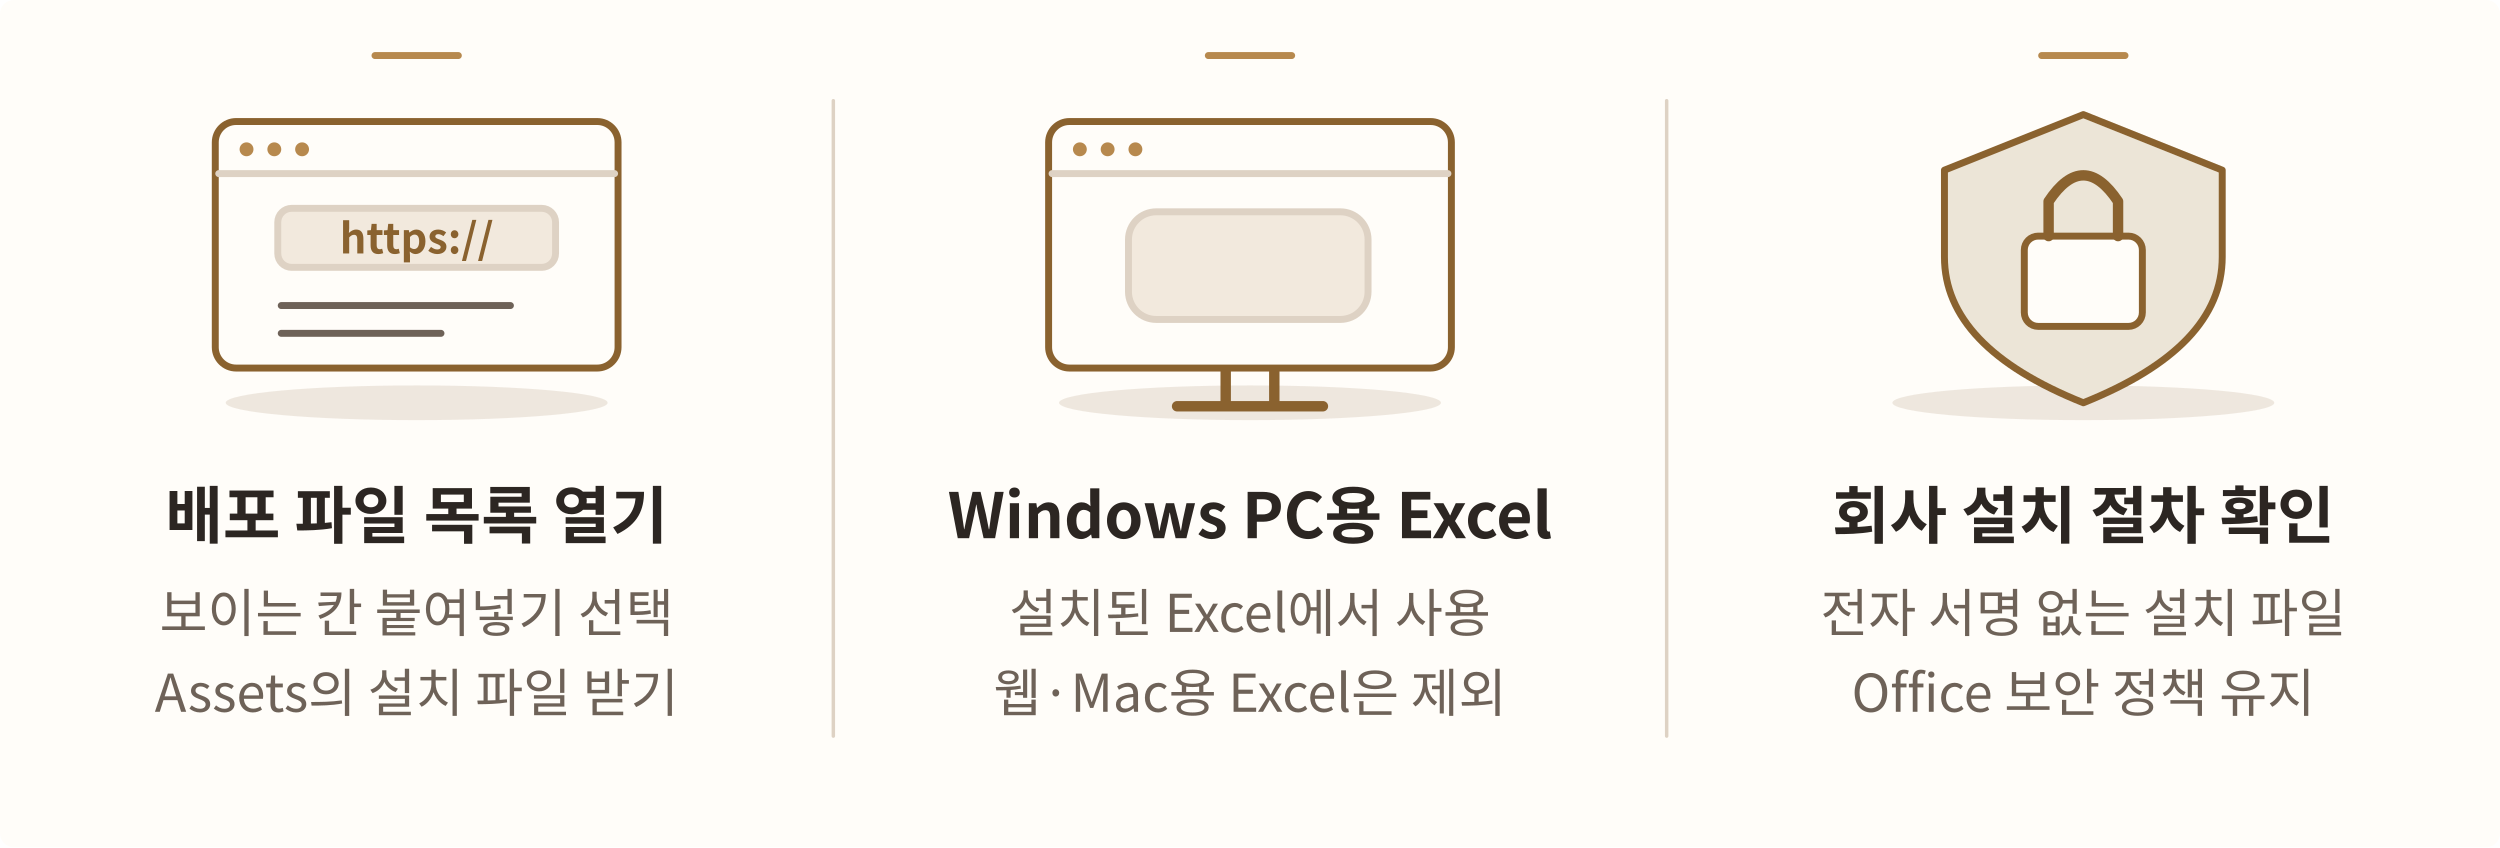
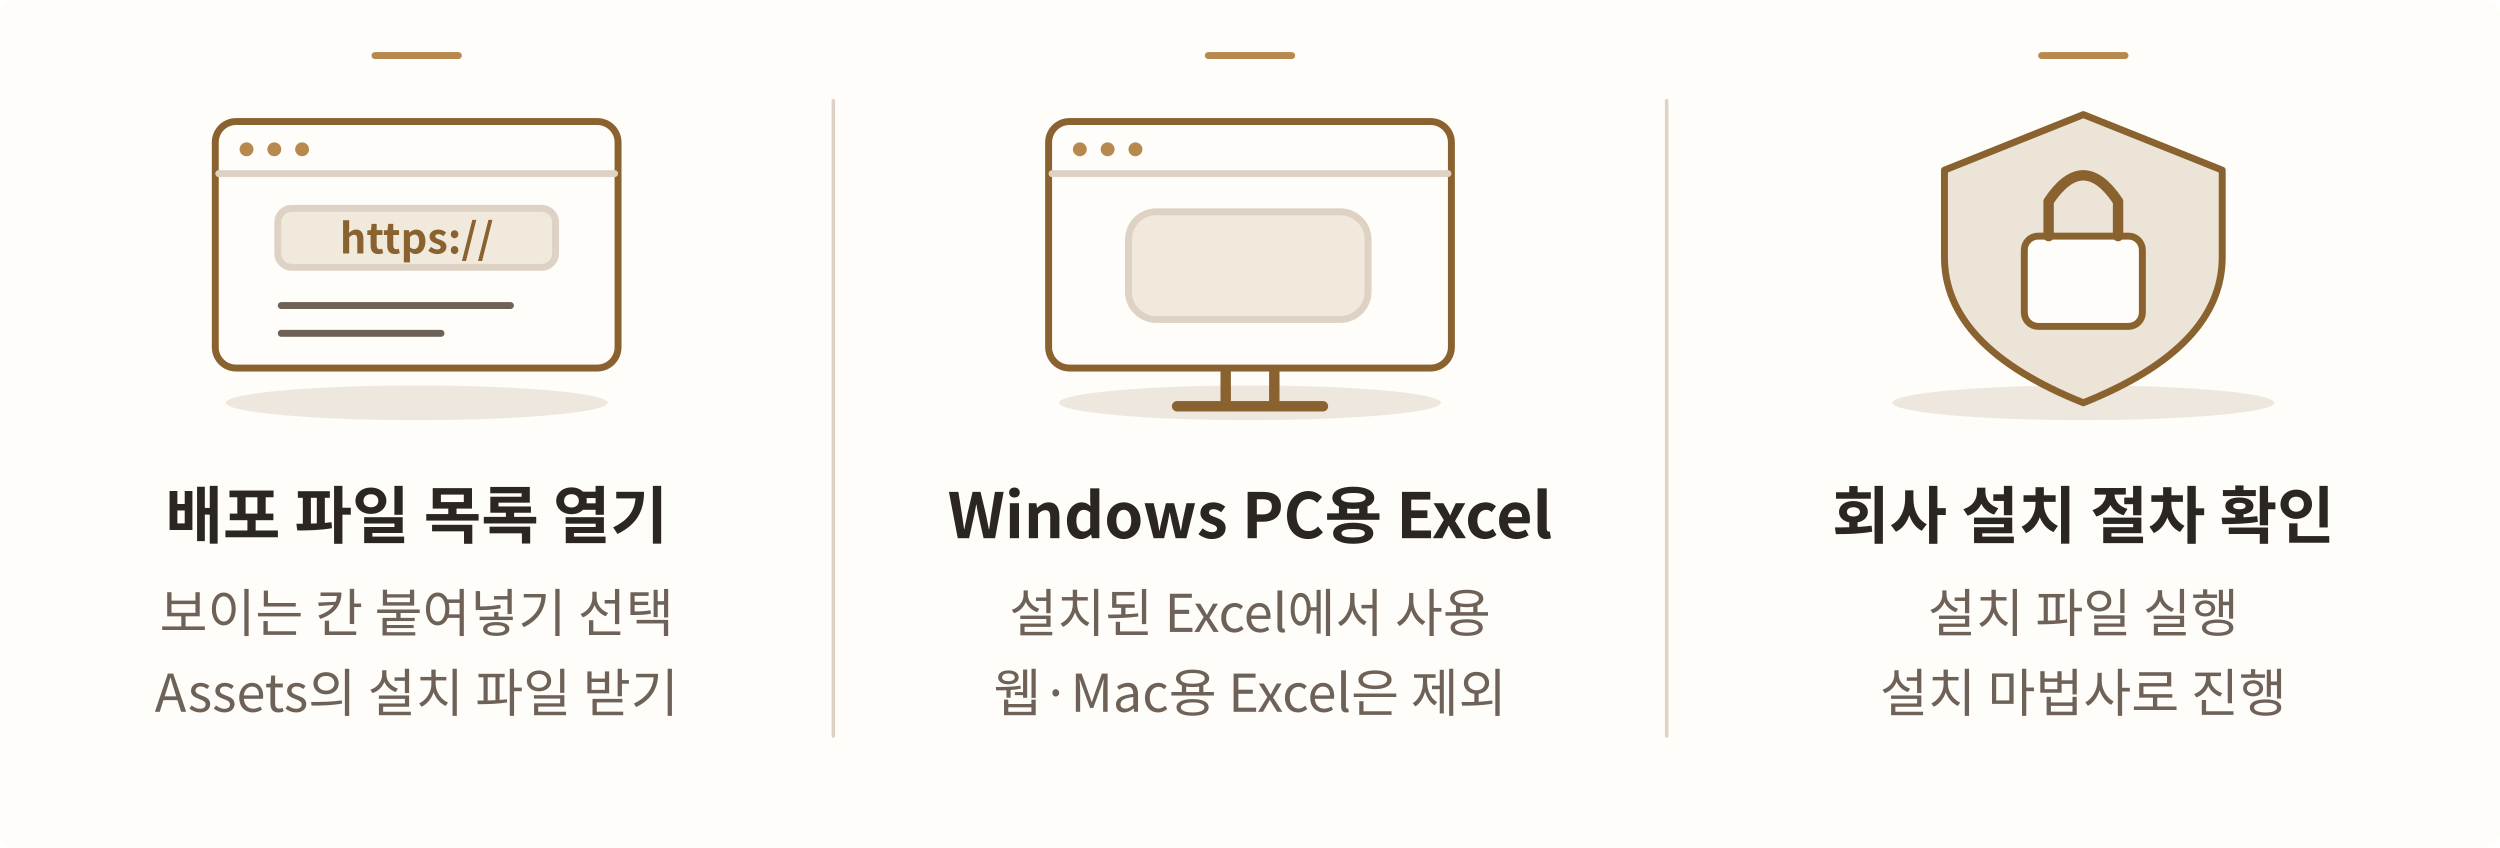
<svg xmlns="http://www.w3.org/2000/svg" width="720" height="244" viewBox="0 0 720 244" role="img" aria-labelledby="title desc">
  <g font-family="Noto Sans CJK KR, Noto Sans KR, Malgun Gothic, Segoe UI, sans-serif">
    <rect width="720" height="244" rx="4" fill="#fffdf9" />
    <path d="M108 16H132" fill="none" stroke="#b7894e" stroke-width="2" stroke-linecap="round" stroke-linejoin="round" />
    <g transform="translate(48 25)">
      <ellipse cx="72" cy="91" rx="55" ry="5" fill="#ded2c4" opacity=".5" />
      <rect x="14" y="10" width="116" height="71" rx="6" fill="#fffdf9" stroke="#8a622f" stroke-width="2" />
      <path d="M15 25H129" fill="none" stroke="#ded2c4" stroke-width="2" stroke-linecap="round" stroke-linejoin="round" />
      <circle cx="23" cy="18" r="2" fill="#b7894e" />
      <circle cx="31" cy="18" r="2" fill="#b7894e" />
      <circle cx="39" cy="18" r="2" fill="#b7894e" />
      <rect x="32" y="35" width="80" height="17" rx="4" fill="#f2e9dd" stroke="#ded2c4" stroke-width="2" />
      <text x="72" y="48" font-size="12" fill="#8a622f" font-weight="600" text-anchor="middle">https://</text>
      <path d="M33 63H99M33 71H79" fill="none" stroke="#6e6258" stroke-width="2" stroke-linecap="round" stroke-linejoin="round" />
    </g>
    <text x="120.0" y="155" font-size="18" fill="#2c2622" font-weight="700" text-anchor="middle">배포 파일 목록 열기</text>
    <text x="120.0" y="182" font-size="15" fill="#6e6258" font-weight="400" text-anchor="middle">보이는 칸 붙여넣기 선택</text>
    <text x="120.0" y="205" font-size="15" fill="#6e6258" font-weight="400" text-anchor="middle">Assets의 설치 파일 받기</text>
    <path d="M240 29V212" fill="none" stroke="#ded2c4" stroke-width="1" stroke-linecap="round" stroke-linejoin="round" />
    <path d="M348 16H372" fill="none" stroke="#b7894e" stroke-width="2" stroke-linecap="round" stroke-linejoin="round" />
    <g transform="translate(288 25)">
      <ellipse cx="72" cy="91" rx="55" ry="5" fill="#ded2c4" opacity=".5" />
      <rect x="14" y="10" width="116" height="71" rx="6" fill="#fffdf9" stroke="#8a622f" stroke-width="2" />
      <path d="M15 25H129" fill="none" stroke="#ded2c4" stroke-width="2" stroke-linecap="round" stroke-linejoin="round" />
      <circle cx="23" cy="18" r="2" fill="#b7894e" />
      <circle cx="31" cy="18" r="2" fill="#b7894e" />
      <circle cx="39" cy="18" r="2" fill="#b7894e" />
      <path d="M65 82V91M79 82V91M51 92H93" fill="none" stroke="#8a622f" stroke-width="3" stroke-linecap="round" stroke-linejoin="round" />
      <rect x="37" y="36" width="69" height="31" rx="8" fill="#f2e9dd" stroke="#ded2c4" stroke-width="2" />
    </g>
    <text x="360.0" y="155" font-size="18" fill="#2c2622" font-weight="700" text-anchor="middle">Windows PC용 Excel</text>
    <text x="360.0" y="182" font-size="15" fill="#6e6258" font-weight="400" text-anchor="middle">설치된 Excel에서 사용</text>
    <text x="360.0" y="205" font-size="15" fill="#6e6258" font-weight="400" text-anchor="middle">웹·Mac용 Excel은 제외</text>
    <path d="M480 29V212" fill="none" stroke="#ded2c4" stroke-width="1" stroke-linecap="round" stroke-linejoin="round" />
    <path d="M588 16H612" fill="none" stroke="#b7894e" stroke-width="2" stroke-linecap="round" stroke-linejoin="round" />
    <g transform="translate(528 25)">
      <ellipse cx="72" cy="91" rx="55" ry="5" fill="#ded2c4" opacity=".5" />
      <path d="M72 8L112 24V49Q112 75 72 91Q32 75 32 49V24Z" fill="#ece5d7" stroke="#8a622f" stroke-width="2" stroke-linecap="round" stroke-linejoin="round" />
      <rect x="55" y="43" width="34" height="26" rx="4" fill="#fffdf9" stroke="#8a622f" stroke-width="2" />
      <path d="M62 43V33Q72 18 82 33V43" fill="none" stroke="#8a622f" stroke-width="3" stroke-linecap="round" stroke-linejoin="round" />
    </g>
    <text x="600.0" y="155" font-size="18" fill="#2c2622" font-weight="700" text-anchor="middle">회사 설치 절차 확인</text>
-     <text x="600.0" y="182" font-size="15" fill="#6e6258" font-weight="400" text-anchor="middle">전자 서명 없는 설치 파일</text>
-     <text x="600.0" y="205" font-size="15" fill="#6e6258" font-weight="400" text-anchor="middle">Office 보안 정책 유지</text>
+     <text x="600.0" y="182" font-size="15" fill="#6e6258" font-weight="400" text-anchor="middle">설치 파일 실행</text>
+     <text x="600.0" y="205" font-size="15" fill="#6e6258" font-weight="400" text-anchor="middle">설치 마법사로 진행</text>
  </g>
</svg>
